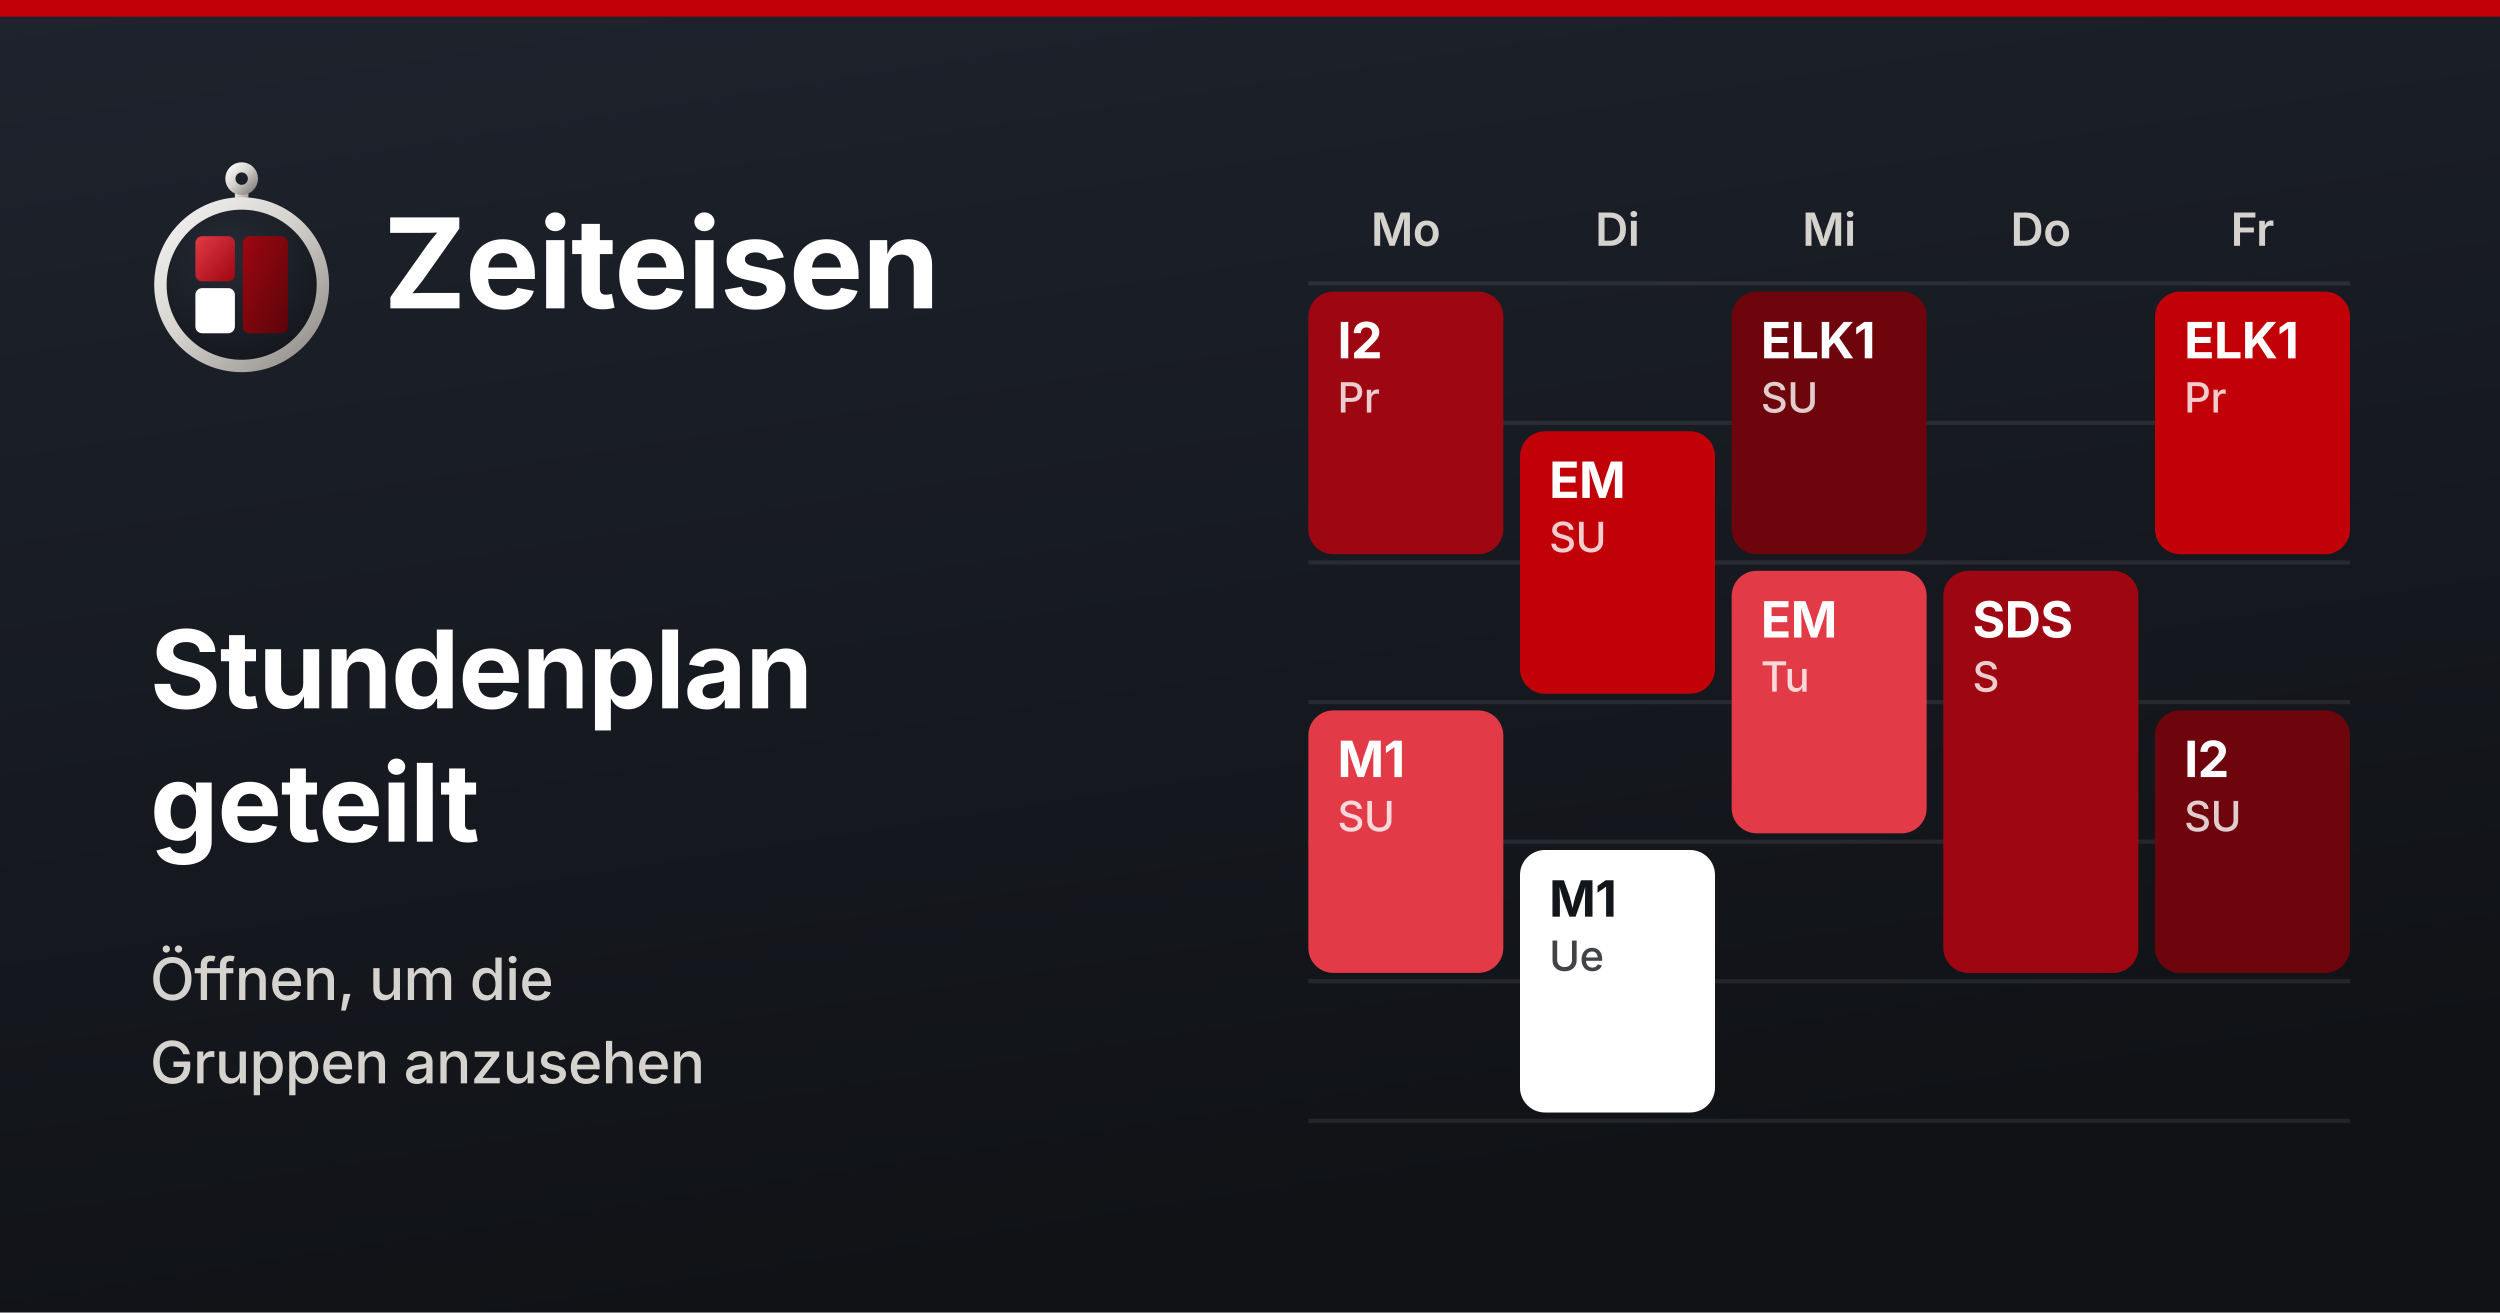
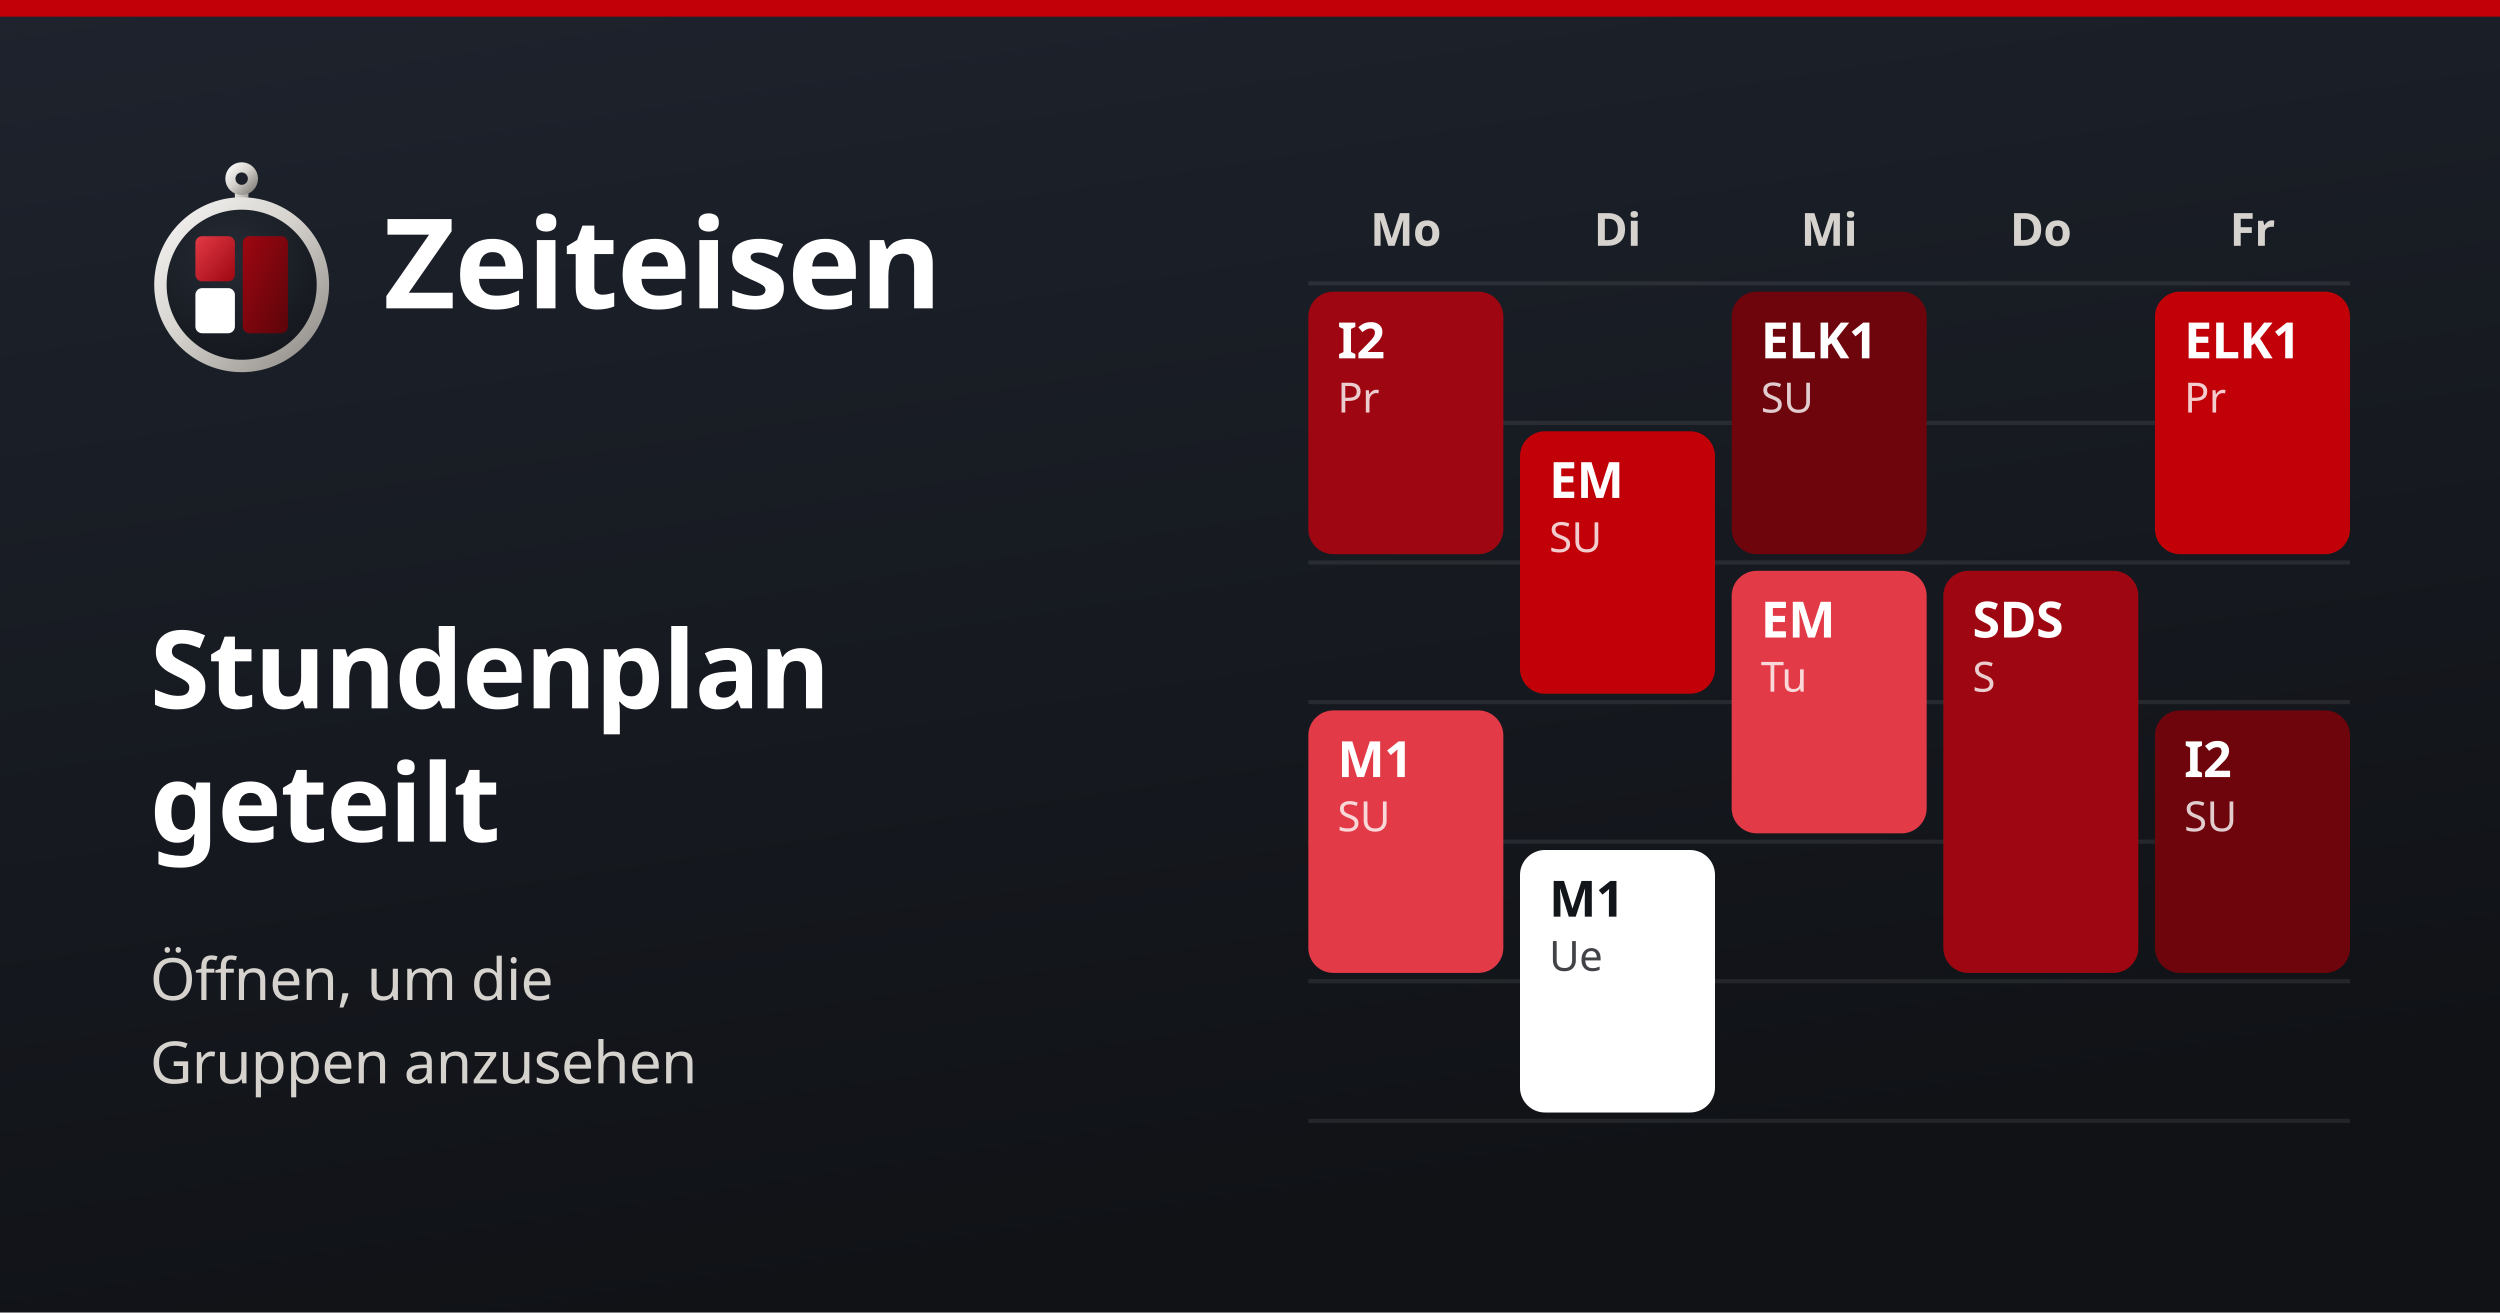
<svg xmlns="http://www.w3.org/2000/svg" viewBox="0 0 1200 630" width="1200" height="630">
  <defs>
    <style>
-       @font-face { font-family: Inter; src: url("../../node_modules/@fontsource-variable/inter/files/inter-latin-wght-normal.woff2") format("woff2"); font-weight: 100 900; }
-       text { font-family: Inter, sans-serif; letter-spacing: -0.01em; }
+       @font-face { font-family: Geist; src: url("../../node_modules/@fontsource-variable/geist/files/geist-latin-wght-normal.woff2") format("woff2"); font-weight: 100 900; }
+       text { font-family: Geist, sans-serif; letter-spacing: -0.01em; }
      .day { font-size: 22px; font-weight: 600; fill: #D6D3CE; }
      .subject { font-size: 24px; font-weight: 700; }
      .kind { font-size: 20px; font-weight: 500; }
    </style>
    <linearGradient id="bg" x1="0" y1="0" x2="0.3" y2="1">
      <stop offset="0%" stop-color="#1E232D" />
      <stop offset="100%" stop-color="#101216" />
    </linearGradient>
    <radialGradient id="face" cx="42%" cy="32%" r="75%">
      <stop offset="0%" stop-color="#262B35" />
      <stop offset="100%" stop-color="#12151A" />
    </radialGradient>
    <linearGradient id="bezel" x1="0" y1="0" x2="1" y2="1">
      <stop offset="0%" stop-color="#F5F5F4" />
      <stop offset="45%" stop-color="#D6D3CE" />
      <stop offset="100%" stop-color="#8C8884" />
    </linearGradient>
    <linearGradient id="scarlet" x1="0" y1="0" x2="1" y2="1">
      <stop offset="0%" stop-color="#E23A46" />
      <stop offset="100%" stop-color="#9E0711" />
    </linearGradient>
    <linearGradient id="maroon" x1="0" y1="0" x2="1" y2="1">
      <stop offset="0%" stop-color="#9E0711" />
      <stop offset="100%" stop-color="#5C040A" />
    </linearGradient>
  </defs>
  <rect width="1200" height="630" fill="url(#bg)" />
  <rect x="0" y="0" width="1200" height="8" fill="#C10007" />
  <svg x="64" y="76" width="104" height="104" viewBox="64 64 384 384">
    <rect x="244" y="112" width="24" height="30" rx="7" fill="url(#bezel)" />
    <circle cx="256" cy="100" r="20" fill="none" stroke="url(#bezel)" stroke-width="18" />
    <circle cx="256" cy="288" r="144" fill="url(#face)" stroke="url(#bezel)" stroke-width="22" />
    <rect x="174" y="202" width="70" height="80" rx="12" fill="url(#scarlet)" />
    <rect x="174" y="294" width="70" height="80" rx="12" fill="#FFFFFF" />
    <rect x="258" y="202" width="80" height="172" rx="12" fill="url(#maroon)" />
  </svg>
  <text x="184" y="148" font-size="60" font-weight="700" fill="#FFFFFF">Zeiteisen</text>
  <text x="72" y="340" font-size="52" font-weight="700" fill="#FFFFFF">Stundenplan</text>
  <text x="72" y="404" font-size="52" font-weight="700" fill="#FFFFFF">geteilt</text>
  <text x="72" y="480" font-size="28" font-weight="500" fill="#D6D3CE">Öffnen, um die</text>
  <text x="72" y="520" font-size="28" font-weight="500" fill="#D6D3CE">Gruppen anzusehen</text>
  <text x="674.8" y="118" text-anchor="middle" class="day">Mo</text>
  <text x="776.4" y="118" text-anchor="middle" class="day">Di</text>
  <text x="878" y="118" text-anchor="middle" class="day">Mi</text>
  <text x="979.6" y="118" text-anchor="middle" class="day">Do</text>
  <text x="1081.2" y="118" text-anchor="middle" class="day">Fr</text>
  <line x1="628" x2="1128" y1="136" y2="136" stroke="#FFFFFF" stroke-opacity="0.08" stroke-width="2" />
  <line x1="628" x2="1128" y1="203" y2="203" stroke="#FFFFFF" stroke-opacity="0.08" stroke-width="2" />
  <line x1="628" x2="1128" y1="270" y2="270" stroke="#FFFFFF" stroke-opacity="0.08" stroke-width="2" />
  <line x1="628" x2="1128" y1="337" y2="337" stroke="#FFFFFF" stroke-opacity="0.08" stroke-width="2" />
  <line x1="628" x2="1128" y1="404" y2="404" stroke="#FFFFFF" stroke-opacity="0.08" stroke-width="2" />
  <line x1="628" x2="1128" y1="471" y2="471" stroke="#FFFFFF" stroke-opacity="0.08" stroke-width="2" />
  <line x1="628" x2="1128" y1="538" y2="538" stroke="#FFFFFF" stroke-opacity="0.08" stroke-width="2" />
  <rect x="628" y="140" width="93.6" height="126" rx="12" fill="#9E0711" />
  <text x="642" y="172" class="subject" fill="#FFFFFF">I2</text>
  <text x="642" y="198" class="kind" fill="#FFFFFF" fill-opacity="0.8">Pr</text>
  <rect x="628" y="341" width="93.6" height="126" rx="12" fill="#E23A46" />
  <text x="642" y="373" class="subject" fill="#FFFFFF">M1</text>
  <text x="642" y="399" class="kind" fill="#FFFFFF" fill-opacity="0.8">SU</text>
  <rect x="729.6" y="207" width="93.6" height="126" rx="12" fill="#C10007" />
  <text x="743.6" y="239" class="subject" fill="#FFFFFF">EM</text>
  <text x="743.6" y="265" class="kind" fill="#FFFFFF" fill-opacity="0.8">SU</text>
  <rect x="729.6" y="408" width="93.6" height="126" rx="12" fill="#FFFFFF" />
  <text x="743.6" y="440" class="subject" fill="#12151A">M1</text>
  <text x="743.6" y="466" class="kind" fill="#12151A" fill-opacity="0.8">Ue</text>
  <rect x="831.2" y="140" width="93.6" height="126" rx="12" fill="#6E050C" />
  <text x="845.2" y="172" class="subject" fill="#FFFFFF">ELK1</text>
  <text x="845.2" y="198" class="kind" fill="#FFFFFF" fill-opacity="0.8">SU</text>
  <rect x="831.2" y="274" width="93.6" height="126" rx="12" fill="#E23A46" />
  <text x="845.2" y="306" class="subject" fill="#FFFFFF">EM</text>
  <text x="845.2" y="332" class="kind" fill="#FFFFFF" fill-opacity="0.8">Tu</text>
  <rect x="932.8" y="274" width="93.6" height="193" rx="12" fill="#9E0711" />
  <text x="946.8" y="306" class="subject" fill="#FFFFFF">SDS</text>
  <text x="946.8" y="332" class="kind" fill="#FFFFFF" fill-opacity="0.8">S</text>
  <rect x="1034.4" y="140" width="93.6" height="126" rx="12" fill="#C10007" />
  <text x="1048.4" y="172" class="subject" fill="#FFFFFF">ELK1</text>
  <text x="1048.4" y="198" class="kind" fill="#FFFFFF" fill-opacity="0.8">Pr</text>
  <rect x="1034.4" y="341" width="93.6" height="126" rx="12" fill="#6E050C" />
  <text x="1048.4" y="373" class="subject" fill="#FFFFFF">I2</text>
  <text x="1048.4" y="399" class="kind" fill="#FFFFFF" fill-opacity="0.8">SU</text>
</svg>
